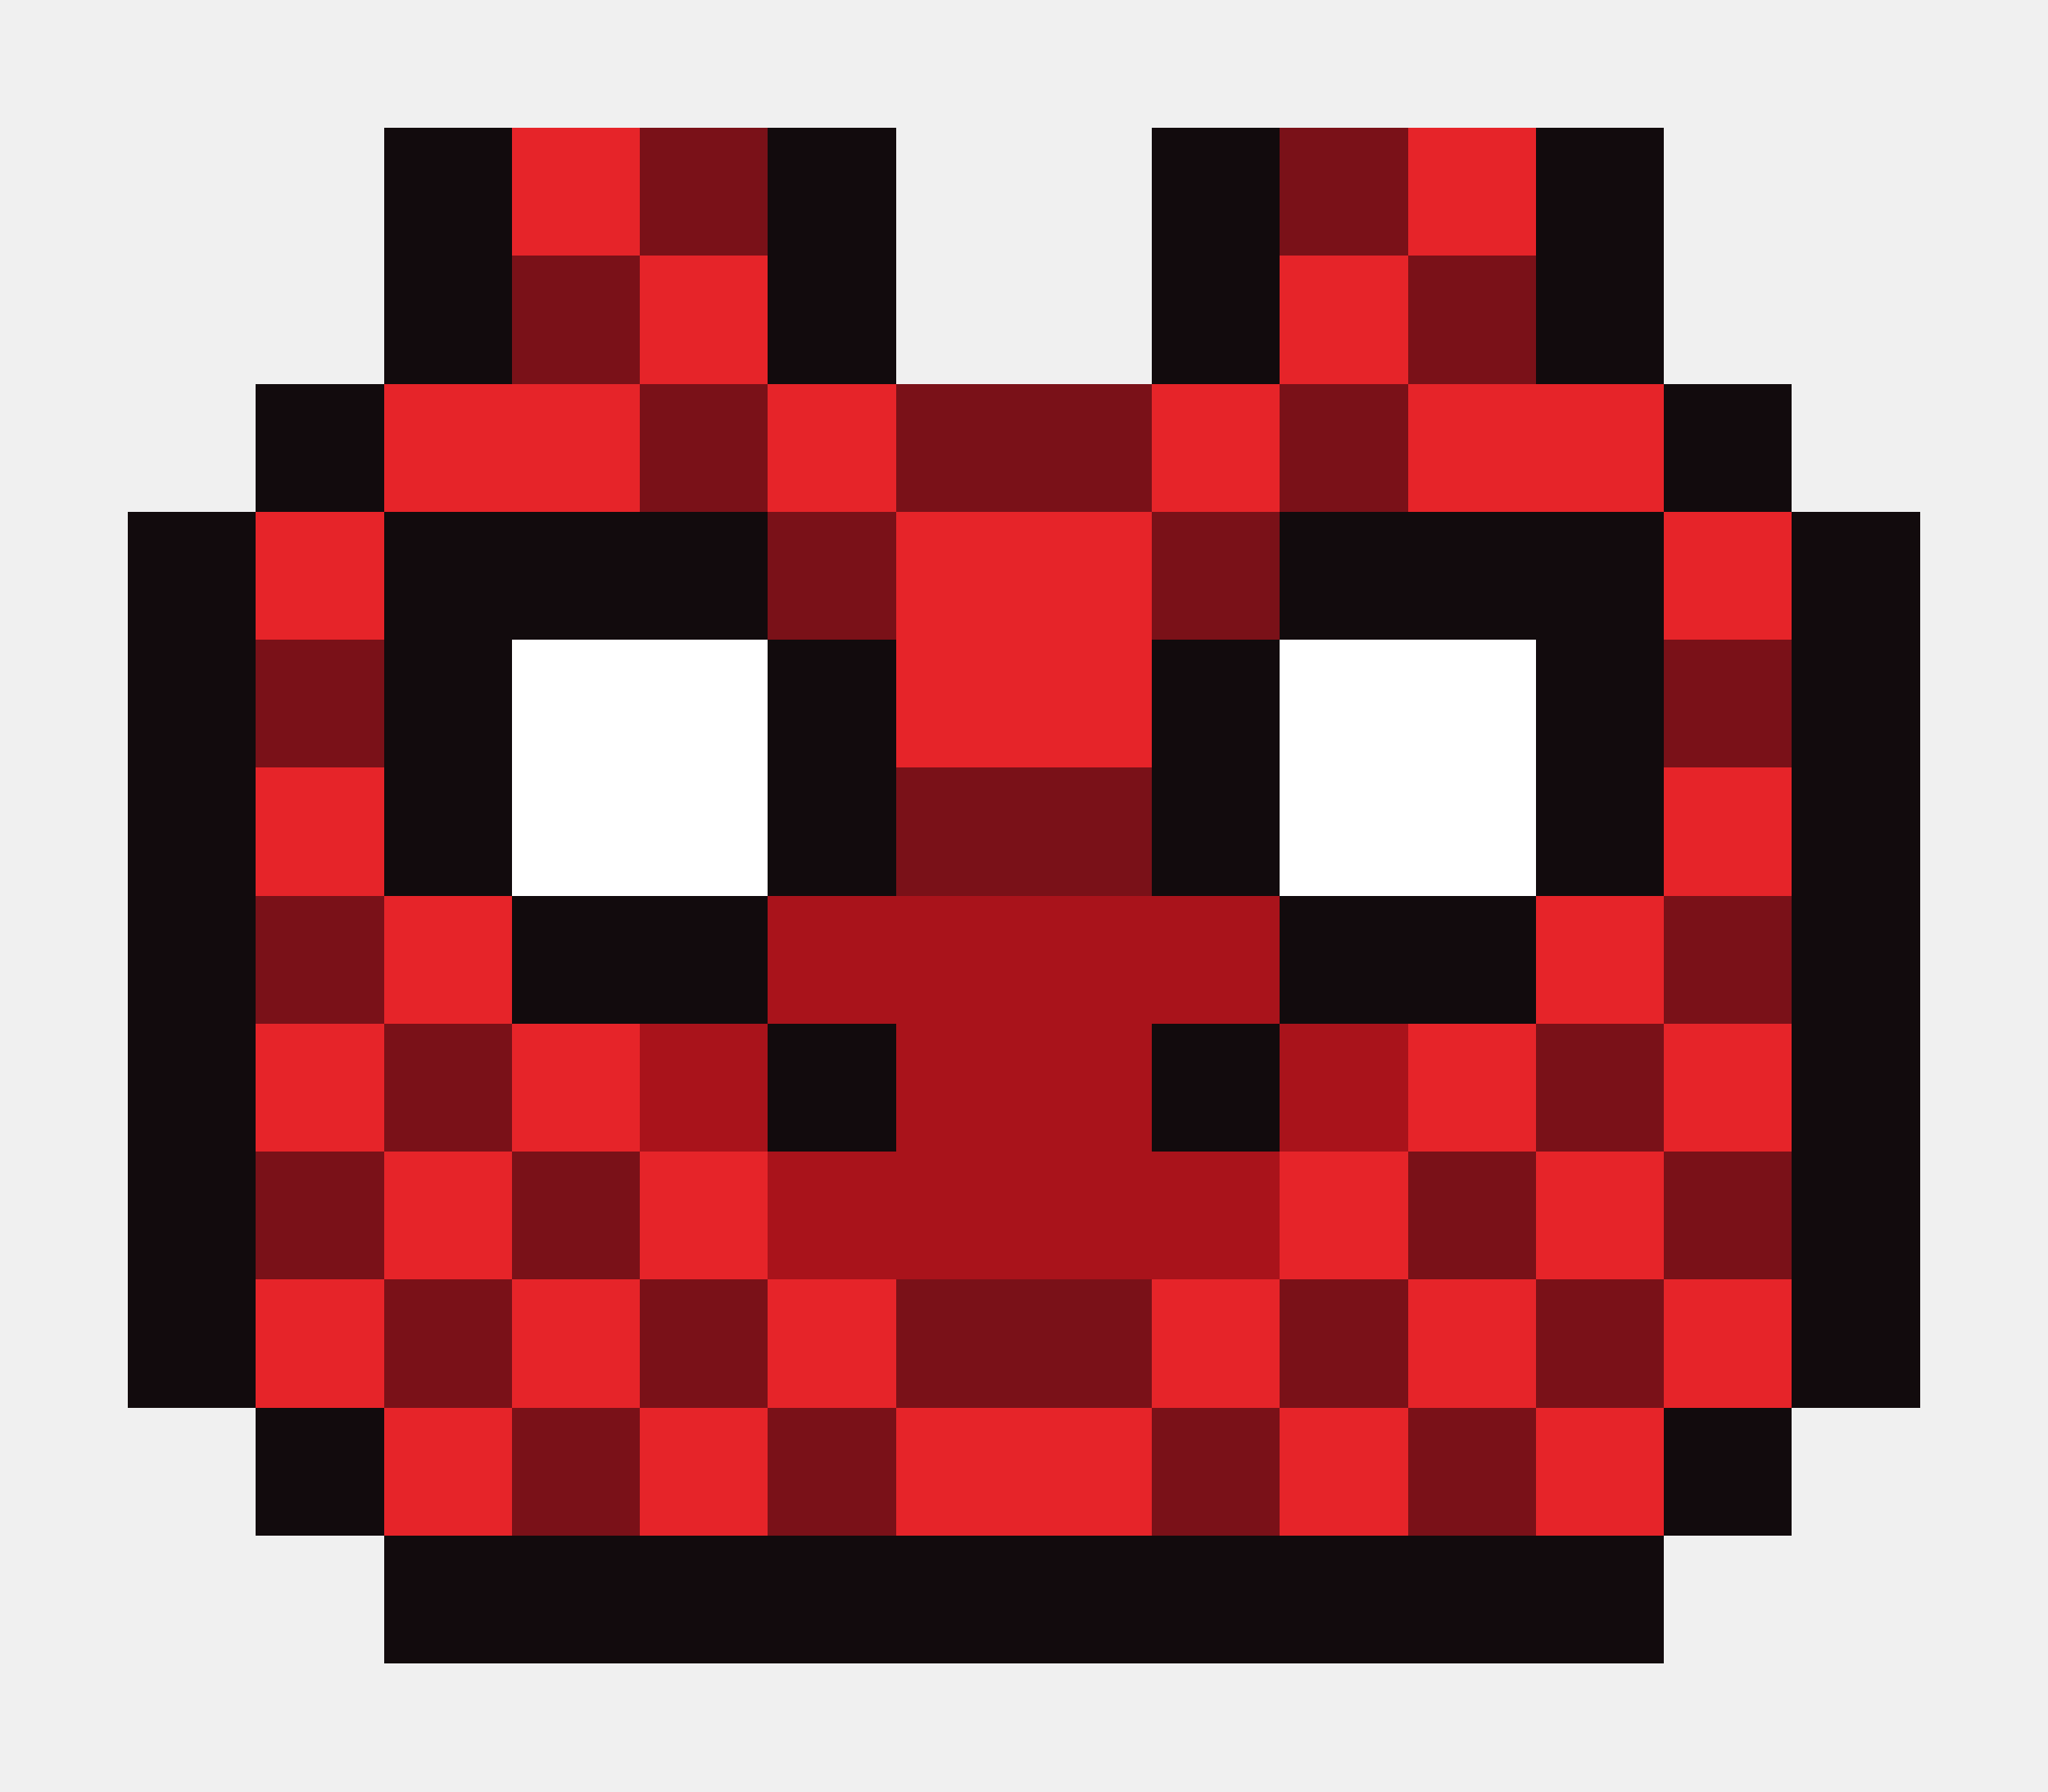
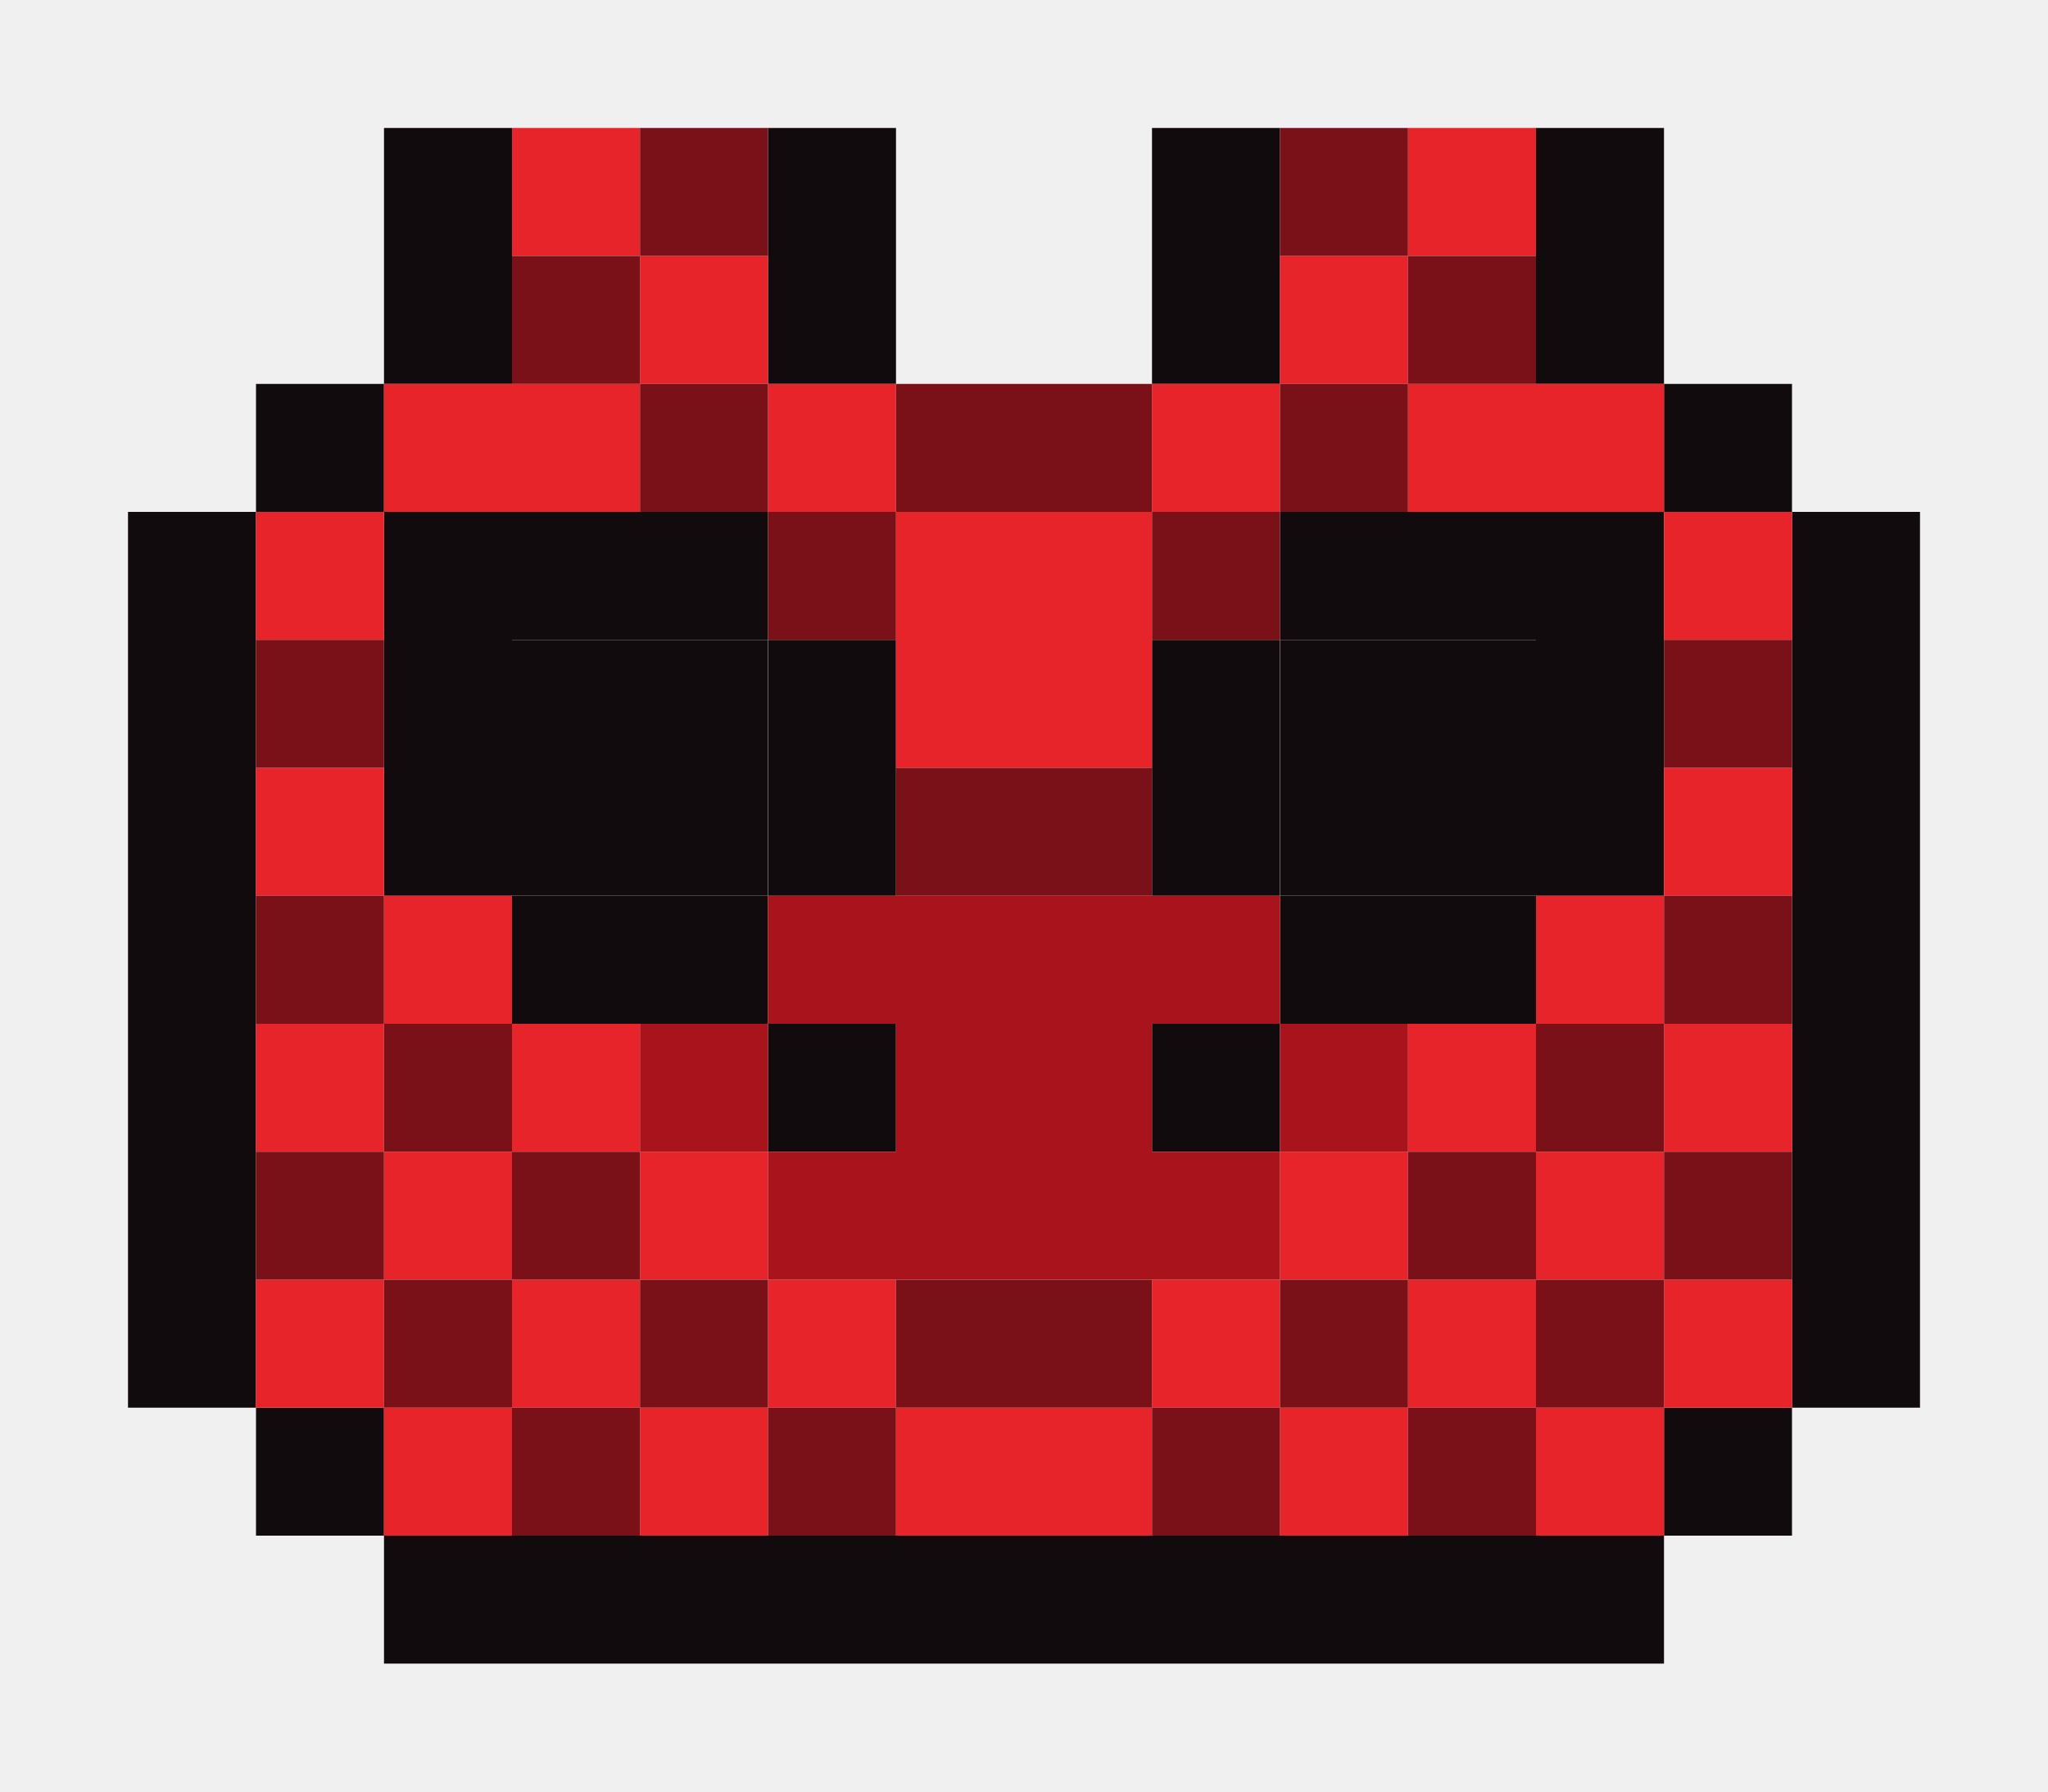
- <svg xmlns="http://www.w3.org/2000/svg" viewBox="0 0 128 112" width="128" height="112" role="img" aria-label="Spider-Ham, PiG's pixel pig" shape-rendering="crispEdges">
-   <rect x="24" y="8" width="8" height="8" fill="#120B0D" />
-   <rect x="32" y="8" width="8" height="8" fill="#E62429" />
-   <rect x="40" y="8" width="8" height="8" fill="#7A1118" />
-   <rect x="48" y="8" width="8" height="8" fill="#120B0D" />
-   <rect x="72" y="8" width="8" height="8" fill="#120B0D" />
-   <rect x="80" y="8" width="8" height="8" fill="#7A1118" />
-   <rect x="88" y="8" width="8" height="8" fill="#E62429" />
-   <rect x="96" y="8" width="8" height="8" fill="#120B0D" />
-   <rect x="24" y="16" width="8" height="8" fill="#120B0D" />
-   <rect x="32" y="16" width="8" height="8" fill="#7A1118" />
-   <rect x="40" y="16" width="8" height="8" fill="#E62429" />
-   <rect x="48" y="16" width="8" height="8" fill="#120B0D" />
-   <rect x="72" y="16" width="8" height="8" fill="#120B0D" />
-   <rect x="80" y="16" width="8" height="8" fill="#E62429" />
-   <rect x="88" y="16" width="8" height="8" fill="#7A1118" />
-   <rect x="96" y="16" width="8" height="8" fill="#120B0D" />
-   <rect x="16" y="24" width="8" height="8" fill="#120B0D" />
-   <rect x="24" y="24" width="8" height="8" fill="#E62429" />
-   <rect x="32" y="24" width="8" height="8" fill="#E62429" />
-   <rect x="40" y="24" width="8" height="8" fill="#7A1118" />
-   <rect x="48" y="24" width="8" height="8" fill="#E62429" />
-   <rect x="56" y="24" width="8" height="8" fill="#7A1118" />
-   <rect x="64" y="24" width="8" height="8" fill="#7A1118" />
-   <rect x="72" y="24" width="8" height="8" fill="#E62429" />
-   <rect x="80" y="24" width="8" height="8" fill="#7A1118" />
-   <rect x="88" y="24" width="8" height="8" fill="#E62429" />
-   <rect x="96" y="24" width="8" height="8" fill="#E62429" />
-   <rect x="104" y="24" width="8" height="8" fill="#120B0D" />
-   <rect x="8" y="32" width="8" height="8" fill="#120B0D" />
-   <rect x="16" y="32" width="8" height="8" fill="#E62429" />
-   <rect x="24" y="32" width="8" height="8" fill="#120B0D" />
-   <rect x="32" y="32" width="8" height="8" fill="#120B0D" />
-   <rect x="40" y="32" width="8" height="8" fill="#120B0D" />
-   <rect x="48" y="32" width="8" height="8" fill="#7A1118" />
-   <rect x="56" y="32" width="8" height="8" fill="#E62429" />
-   <rect x="64" y="32" width="8" height="8" fill="#E62429" />
-   <rect x="72" y="32" width="8" height="8" fill="#7A1118" />
-   <rect x="80" y="32" width="8" height="8" fill="#120B0D" />
-   <rect x="88" y="32" width="8" height="8" fill="#120B0D" />
-   <rect x="96" y="32" width="8" height="8" fill="#120B0D" />
-   <rect x="104" y="32" width="8" height="8" fill="#E62429" />
-   <rect x="112" y="32" width="8" height="8" fill="#120B0D" />
-   <rect x="8" y="40" width="8" height="8" fill="#120B0D" />
-   <rect x="16" y="40" width="8" height="8" fill="#7A1118" />
-   <rect x="24" y="40" width="8" height="8" fill="#120B0D" />
-   <rect x="32" y="40" width="8" height="8" fill="#FFFFFF" />
-   <rect x="40" y="40" width="8" height="8" fill="#FFFFFF" />
-   <rect x="48" y="40" width="8" height="8" fill="#120B0D" />
-   <rect x="56" y="40" width="8" height="8" fill="#E62429" />
-   <rect x="64" y="40" width="8" height="8" fill="#E62429" />
-   <rect x="72" y="40" width="8" height="8" fill="#120B0D" />
-   <rect x="80" y="40" width="8" height="8" fill="#FFFFFF" />
-   <rect x="88" y="40" width="8" height="8" fill="#FFFFFF" />
-   <rect x="96" y="40" width="8" height="8" fill="#120B0D" />
-   <rect x="104" y="40" width="8" height="8" fill="#7A1118" />
-   <rect x="112" y="40" width="8" height="8" fill="#120B0D" />
-   <rect x="8" y="48" width="8" height="8" fill="#120B0D" />
-   <rect x="16" y="48" width="8" height="8" fill="#E62429" />
-   <rect x="24" y="48" width="8" height="8" fill="#120B0D" />
-   <rect x="32" y="48" width="8" height="8" fill="#FFFFFF" />
-   <rect x="40" y="48" width="8" height="8" fill="#FFFFFF" />
-   <rect x="48" y="48" width="8" height="8" fill="#120B0D" />
-   <rect x="56" y="48" width="8" height="8" fill="#7A1118" />
-   <rect x="64" y="48" width="8" height="8" fill="#7A1118" />
-   <rect x="72" y="48" width="8" height="8" fill="#120B0D" />
-   <rect x="80" y="48" width="8" height="8" fill="#FFFFFF" />
-   <rect x="88" y="48" width="8" height="8" fill="#FFFFFF" />
-   <rect x="96" y="48" width="8" height="8" fill="#120B0D" />
-   <rect x="104" y="48" width="8" height="8" fill="#E62429" />
-   <rect x="112" y="48" width="8" height="8" fill="#120B0D" />
-   <rect x="8" y="56" width="8" height="8" fill="#120B0D" />
-   <rect x="16" y="56" width="8" height="8" fill="#7A1118" />
-   <rect x="24" y="56" width="8" height="8" fill="#E62429" />
-   <rect x="32" y="56" width="8" height="8" fill="#120B0D" />
-   <rect x="40" y="56" width="8" height="8" fill="#120B0D" />
-   <rect x="48" y="56" width="8" height="8" fill="#A9131B" />
-   <rect x="56" y="56" width="8" height="8" fill="#A9131B" />
-   <rect x="64" y="56" width="8" height="8" fill="#A9131B" />
-   <rect x="72" y="56" width="8" height="8" fill="#A9131B" />
-   <rect x="80" y="56" width="8" height="8" fill="#120B0D" />
-   <rect x="88" y="56" width="8" height="8" fill="#120B0D" />
-   <rect x="96" y="56" width="8" height="8" fill="#E62429" />
-   <rect x="104" y="56" width="8" height="8" fill="#7A1118" />
-   <rect x="112" y="56" width="8" height="8" fill="#120B0D" />
-   <rect x="8" y="64" width="8" height="8" fill="#120B0D" />
-   <rect x="16" y="64" width="8" height="8" fill="#E62429" />
-   <rect x="24" y="64" width="8" height="8" fill="#7A1118" />
-   <rect x="32" y="64" width="8" height="8" fill="#E62429" />
-   <rect x="40" y="64" width="8" height="8" fill="#A9131B" />
-   <rect x="48" y="64" width="8" height="8" fill="#120B0D" />
-   <rect x="56" y="64" width="8" height="8" fill="#A9131B" />
-   <rect x="64" y="64" width="8" height="8" fill="#A9131B" />
-   <rect x="72" y="64" width="8" height="8" fill="#120B0D" />
-   <rect x="80" y="64" width="8" height="8" fill="#A9131B" />
-   <rect x="88" y="64" width="8" height="8" fill="#E62429" />
-   <rect x="96" y="64" width="8" height="8" fill="#7A1118" />
-   <rect x="104" y="64" width="8" height="8" fill="#E62429" />
-   <rect x="112" y="64" width="8" height="8" fill="#120B0D" />
-   <rect x="8" y="72" width="8" height="8" fill="#120B0D" />
-   <rect x="16" y="72" width="8" height="8" fill="#7A1118" />
-   <rect x="24" y="72" width="8" height="8" fill="#E62429" />
-   <rect x="32" y="72" width="8" height="8" fill="#7A1118" />
-   <rect x="40" y="72" width="8" height="8" fill="#E62429" />
-   <rect x="48" y="72" width="8" height="8" fill="#A9131B" />
-   <rect x="56" y="72" width="8" height="8" fill="#A9131B" />
-   <rect x="64" y="72" width="8" height="8" fill="#A9131B" />
-   <rect x="72" y="72" width="8" height="8" fill="#A9131B" />
-   <rect x="80" y="72" width="8" height="8" fill="#E62429" />
-   <rect x="88" y="72" width="8" height="8" fill="#7A1118" />
-   <rect x="96" y="72" width="8" height="8" fill="#E62429" />
-   <rect x="104" y="72" width="8" height="8" fill="#7A1118" />
-   <rect x="112" y="72" width="8" height="8" fill="#120B0D" />
-   <rect x="8" y="80" width="8" height="8" fill="#120B0D" />
-   <rect x="16" y="80" width="8" height="8" fill="#E62429" />
-   <rect x="24" y="80" width="8" height="8" fill="#7A1118" />
-   <rect x="32" y="80" width="8" height="8" fill="#E62429" />
-   <rect x="40" y="80" width="8" height="8" fill="#7A1118" />
-   <rect x="48" y="80" width="8" height="8" fill="#E62429" />
-   <rect x="56" y="80" width="8" height="8" fill="#7A1118" />
-   <rect x="64" y="80" width="8" height="8" fill="#7A1118" />
-   <rect x="72" y="80" width="8" height="8" fill="#E62429" />
-   <rect x="80" y="80" width="8" height="8" fill="#7A1118" />
-   <rect x="88" y="80" width="8" height="8" fill="#E62429" />
-   <rect x="96" y="80" width="8" height="8" fill="#7A1118" />
-   <rect x="104" y="80" width="8" height="8" fill="#E62429" />
-   <rect x="112" y="80" width="8" height="8" fill="#120B0D" />
-   <rect x="16" y="88" width="8" height="8" fill="#120B0D" />
-   <rect x="24" y="88" width="8" height="8" fill="#E62429" />
-   <rect x="32" y="88" width="8" height="8" fill="#7A1118" />
-   <rect x="40" y="88" width="8" height="8" fill="#E62429" />
-   <rect x="48" y="88" width="8" height="8" fill="#7A1118" />
-   <rect x="56" y="88" width="8" height="8" fill="#E62429" />
-   <rect x="64" y="88" width="8" height="8" fill="#E62429" />
-   <rect x="72" y="88" width="8" height="8" fill="#7A1118" />
-   <rect x="80" y="88" width="8" height="8" fill="#E62429" />
-   <rect x="88" y="88" width="8" height="8" fill="#7A1118" />
-   <rect x="96" y="88" width="8" height="8" fill="#E62429" />
-   <rect x="104" y="88" width="8" height="8" fill="#120B0D" />
-   <rect x="24" y="96" width="8" height="8" fill="#120B0D" />
-   <rect x="32" y="96" width="8" height="8" fill="#120B0D" />
-   <rect x="40" y="96" width="8" height="8" fill="#120B0D" />
-   <rect x="48" y="96" width="8" height="8" fill="#120B0D" />
-   <rect x="56" y="96" width="8" height="8" fill="#120B0D" />
-   <rect x="64" y="96" width="8" height="8" fill="#120B0D" />
-   <rect x="72" y="96" width="8" height="8" fill="#120B0D" />
-   <rect x="80" y="96" width="8" height="8" fill="#120B0D" />
-   <rect x="88" y="96" width="8" height="8" fill="#120B0D" />
-   <rect x="96" y="96" width="8" height="8" fill="#120B0D" />
+ <svg xmlns="http://www.w3.org/2000/svg" class="ckh9g" viewBox="0 0 128 112" width="128" height="112" role="img" aria-label="Spider-Ham, PiG's red pixel pig">
+   <style>.ckh9g *{animation-duration:4s;animation-iteration-count:infinite;animation-timing-function:linear}.ckh9g0{animation-name:ckh9ga;animation-timing-function:step-end}@keyframes ckh9ga{0%{fill-opacity:0}64.167%{fill-opacity:1}65.833%{fill-opacity:0}69.167%{fill-opacity:1}70.833%{fill-opacity:0}100%{fill-opacity:0}}@media (prefers-reduced-motion:reduce){.ckh9g *{animation-play-state:paused}}</style>
+   <path d="M24 8h8v8h-8zm24 0h8v8h-8zm24 0h8v8h-8zm24 0h8v8h-8zm-72 8h8v8h-8zm24 0h8v8h-8zm24 0h8v8h-8zm24 0h8v8h-8zm-80 8h8v8h-8zm88 0h8v8h-8zm-96 8h8v8h-8zm16 0h24v8h-24zm56 0h24v8h-24zm32 0h8v8h-8zm-104 8h8v8h-8zm16 0h8v8h-8zm24 0h8v8h-8zm24 0h8v8h-8zm24 0h8v8h-8zm16 0h8v8h-8zm-104 8h8v8h-8zm16 0h8v8h-8zm24 0h8v8h-8zm24 0h8v8h-8zm24 0h8v8h-8zm16 0h8v8h-8zm-104 8h8v8h-8zm24 0h16v8h-16zm48 0h16v8h-16zm32 0h8v8h-8zm-104 8h8v8h-8zm40 0h8v8h-8zm24 0h8v8h-8zm40 0h8v8h-8zm-104 8h8v8h-8zm104 0h8v8h-8zm-104 8h8v8h-8zm104 0h8v8h-8zm-96 8h8v8h-8zm88 0h8v8h-8zm-80 8h80v8h-80z" fill="#120b0d" />
+   <path d="M32 8h8v8h-8zm56 0h8v8h-8zm-48 8h8v8h-8zm40 0h8v8h-8zm-56 8h16v8h-16zm24 0h8v8h-8zm24 0h8v8h-8zm16 0h16v8h-16zm-72 8h8v8h-8zm40 0h16v8h-16zm48 0h8v8h-8zm-48 8h16v8h-16zm-40 8h8v8h-8zm88 0h8v8h-8zm-80 8h8v8h-8zm72 0h8v8h-8zm-80 8h8v8h-8zm16 0h8v8h-8zm56 0h8v8h-8zm16 0h8v8h-8zm-80 8h8v8h-8zm16 0h8v8h-8zm40 0h8v8h-8zm16 0h8v8h-8zm-80 8h8v8h-8zm16 0h8v8h-8zm16 0h8v8h-8zm24 0h8v8h-8zm16 0h8v8h-8zm16 0h8v8h-8zm-80 8h8v8h-8zm16 0h8v8h-8zm16 0h16v8h-16zm24 0h8v8h-8zm16 0h8v8h-8z" fill="#e62429" />
+   <path d="M40 8h8v8h-8zm40 0h8v8h-8zm-48 8h8v8h-8zm56 0h8v8h-8zm-48 8h8v8h-8zm16 0h16v8h-16zm24 0h8v8h-8zm-32 8h8v8h-8zm24 0h8v8h-8zm-56 8h8v8h-8zm88 0h8v8h-8zm-48 8h16v8h-16zm-40 8h8v8h-8zm88 0h8v8h-8zm-80 8h8v8h-8zm72 0h8v8h-8zm-80 8h8v8h-8zm16 0h8v8h-8zm56 0h8v8h-8zm16 0h8v8h-8zm-80 8h8v8h-8zm16 0h8v8h-8zm16 0h16v8h-16zm24 0h8v8h-8zm16 0h8v8h-8zm-64 8h8v8h-8zm16 0h8v8h-8zm24 0h8v8h-8zm16 0h8v8h-8z" fill="#7a1118" />
+   <path d="M32 40h16v8h-16zm48 0h16v8h-16zm-48 8h16v8h-16zm48 0h16v8h-16z" fill="#fff" />
+   <path d="M48 56h32v8h-32zm-8 8h8v8h-8zm16 0h16v8h-16zm24 0h8v8h-8zm-32 8h32v8h-32z" fill="#a9131b" />
+   <path d="M32 40h16v8h-16zm48 0h16v8h-16zm-48 8h16v8h-16zm48 0h16v8h-16z" fill="#120b0d" class="ckh9g0" />
</svg>
